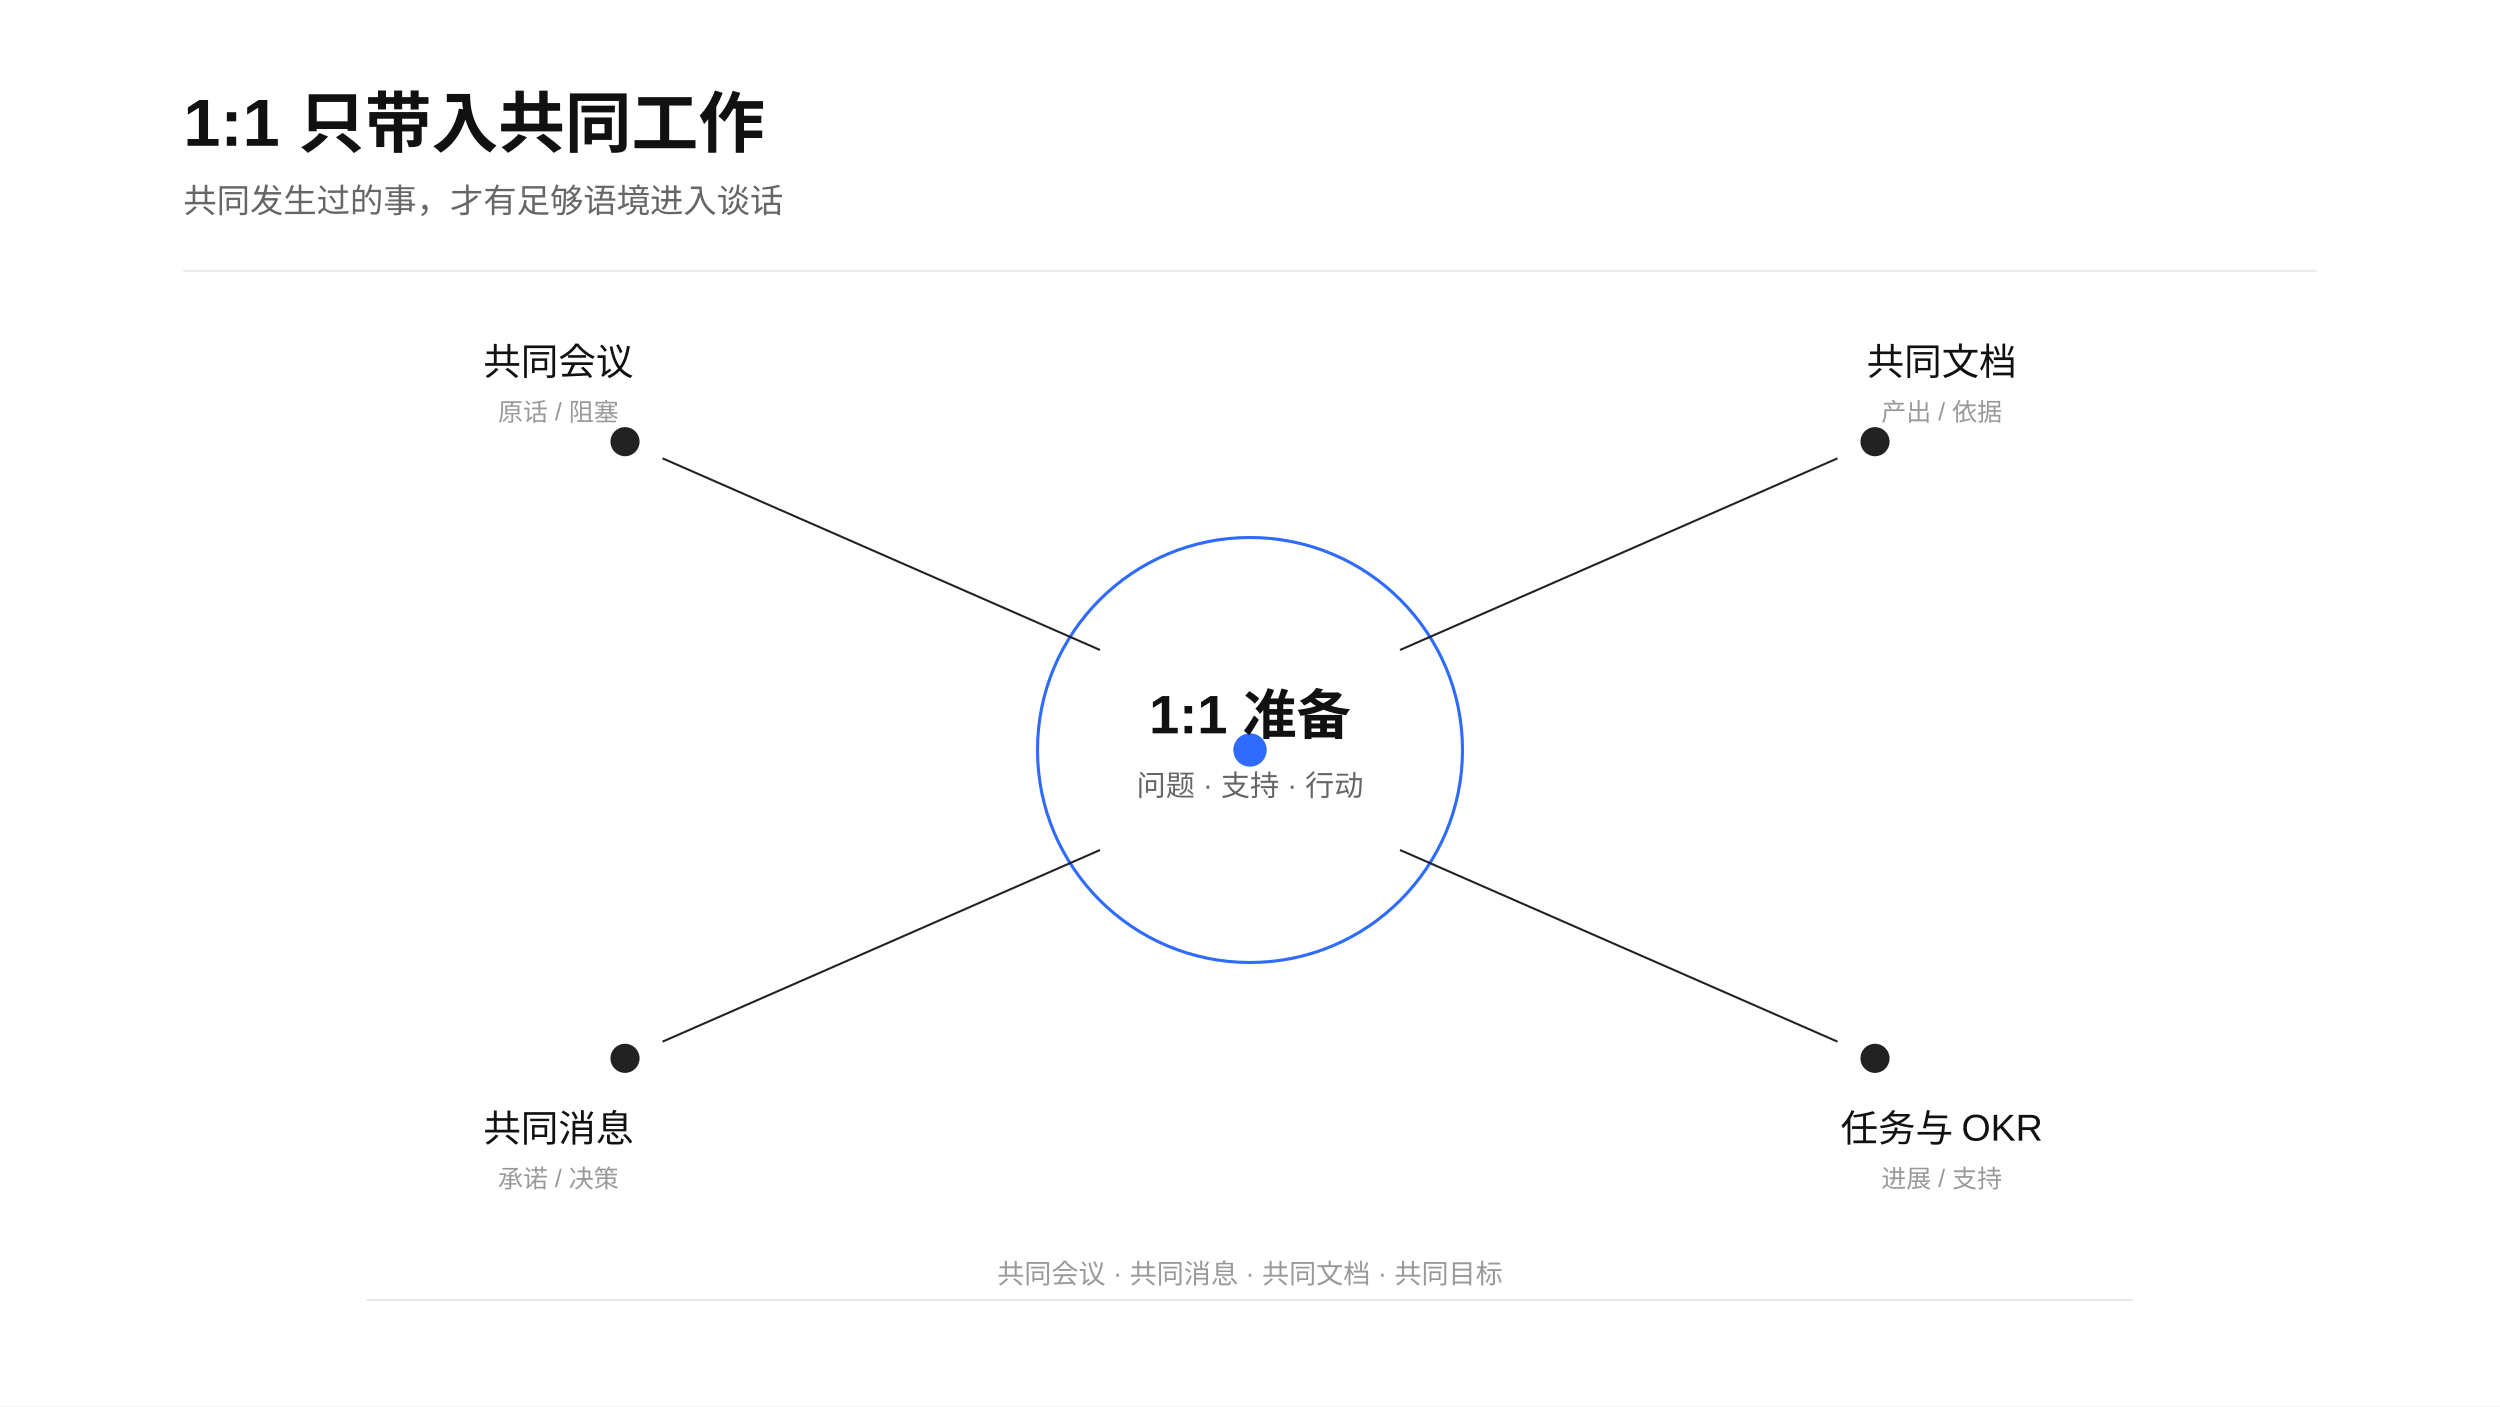
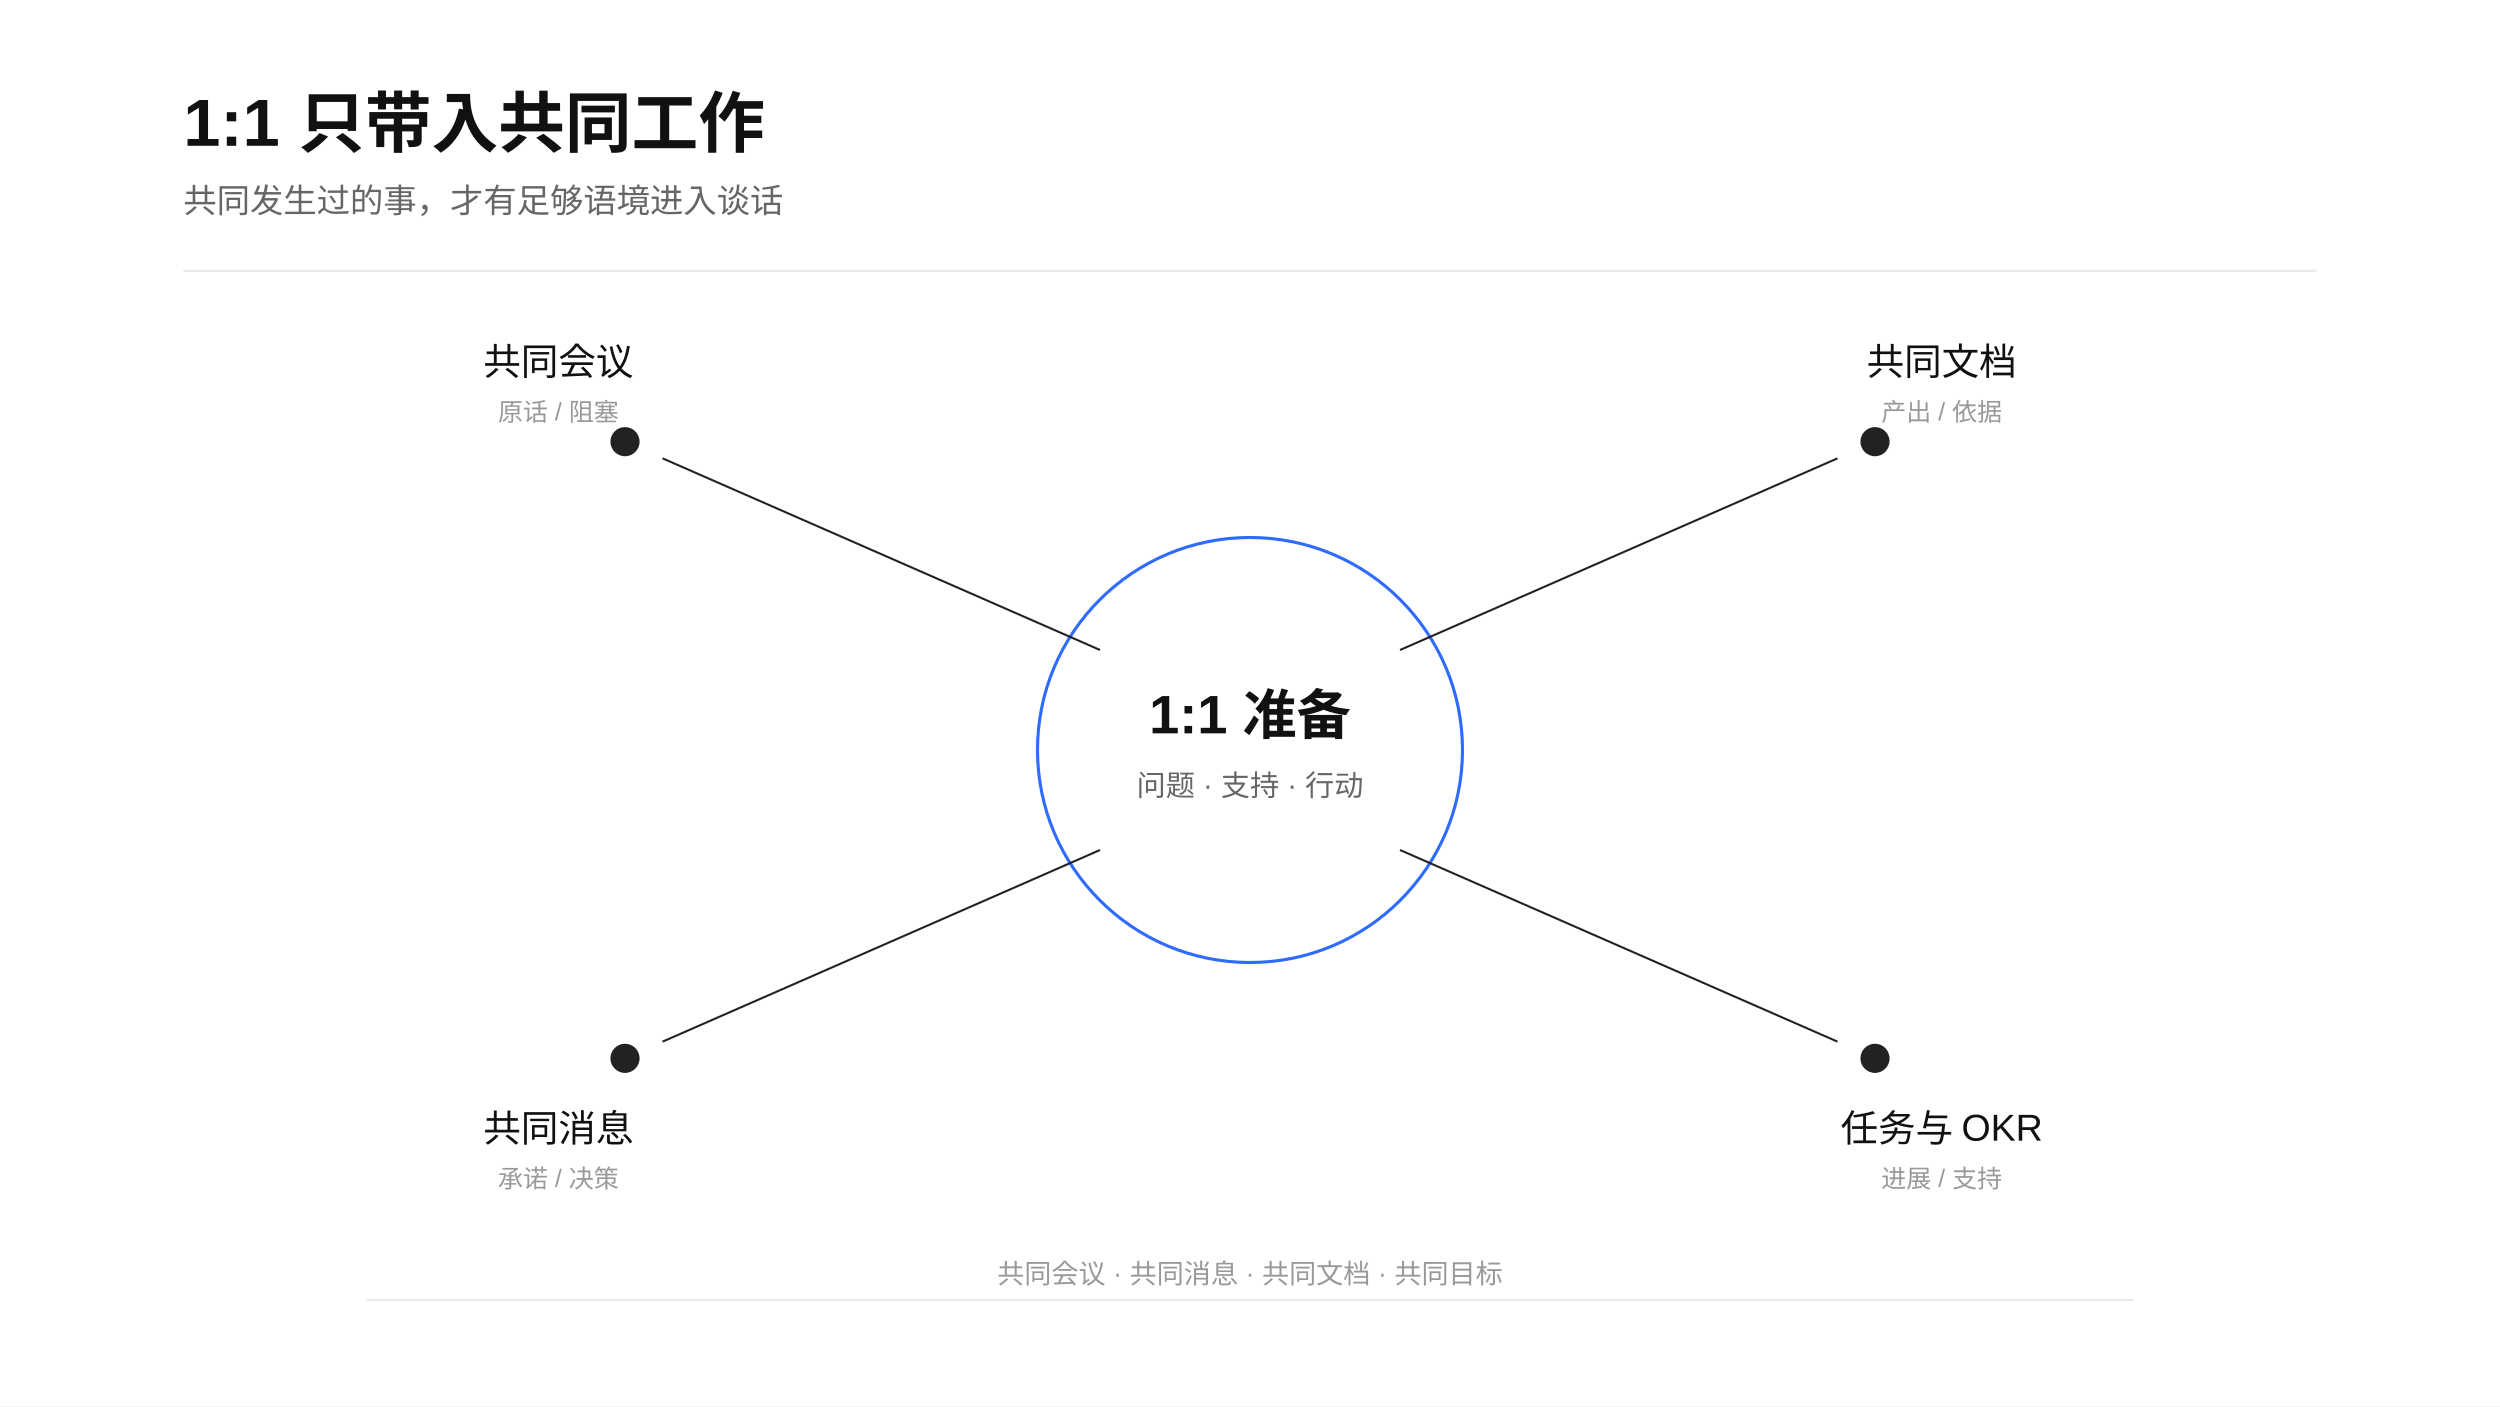
<svg xmlns="http://www.w3.org/2000/svg" width="1200" height="675" viewBox="0 0 1200 675">
  <rect width="1200" height="675" fill="#fff" />
  <g font-family="PingFang SC, Source Han Sans SC, Arial, sans-serif">
    <text x="88" y="70" fill="#111" font-size="32" font-weight="600">1:1 只带入共同工作</text>
    <text x="88" y="102" fill="#666" font-size="16">共同发生过的事，才有足够语境进入谈话</text>
    <line x1="88" y1="130" x2="1112" y2="130" stroke="#E8E8E8" />
    <circle cx="600" cy="360" r="102" fill="#fff" stroke="#2F6BFF" stroke-width="1.5" />
-     <circle cx="600" cy="360" r="8" fill="#2F6BFF" />
    <text x="600" y="352" text-anchor="middle" fill="#111" font-size="26" font-weight="600">1:1 准备</text>
    <text x="600" y="382" text-anchor="middle" fill="#666" font-size="14">问题 · 支持 · 行动</text>
    <line x1="318" y1="220" x2="528" y2="312" stroke="#222" stroke-width="1" />
    <line x1="318" y1="500" x2="528" y2="408" stroke="#222" stroke-width="1" />
    <line x1="882" y1="220" x2="672" y2="312" stroke="#222" stroke-width="1" />
    <line x1="882" y1="500" x2="672" y2="408" stroke="#222" stroke-width="1" />
    <circle cx="300" cy="212" r="7" fill="#222" />
    <text x="268" y="180" text-anchor="middle" fill="#111" font-size="18">共同会议</text>
    <text x="268" y="202" text-anchor="middle" fill="#999" font-size="12">原话 / 阻塞</text>
    <circle cx="300" cy="508" r="7" fill="#222" />
    <text x="268" y="548" text-anchor="middle" fill="#111" font-size="18">共同消息</text>
    <text x="268" y="570" text-anchor="middle" fill="#999" font-size="12">承诺 / 决策</text>
    <circle cx="900" cy="212" r="7" fill="#222" />
    <text x="932" y="180" text-anchor="middle" fill="#111" font-size="18">共同文档</text>
    <text x="932" y="202" text-anchor="middle" fill="#999" font-size="12">产出 / 依据</text>
    <circle cx="900" cy="508" r="7" fill="#222" />
    <text x="932" y="548" text-anchor="middle" fill="#111" font-size="18">任务与 OKR</text>
    <text x="932" y="570" text-anchor="middle" fill="#999" font-size="12">进展 / 支持</text>
    <line x1="176" y1="624" x2="1024" y2="624" stroke="#E8E8E8" />
    <text x="600" y="616" text-anchor="middle" fill="#999" font-size="13">共同会议 · 共同消息 · 共同文档 · 共同目标</text>
  </g>
</svg>
